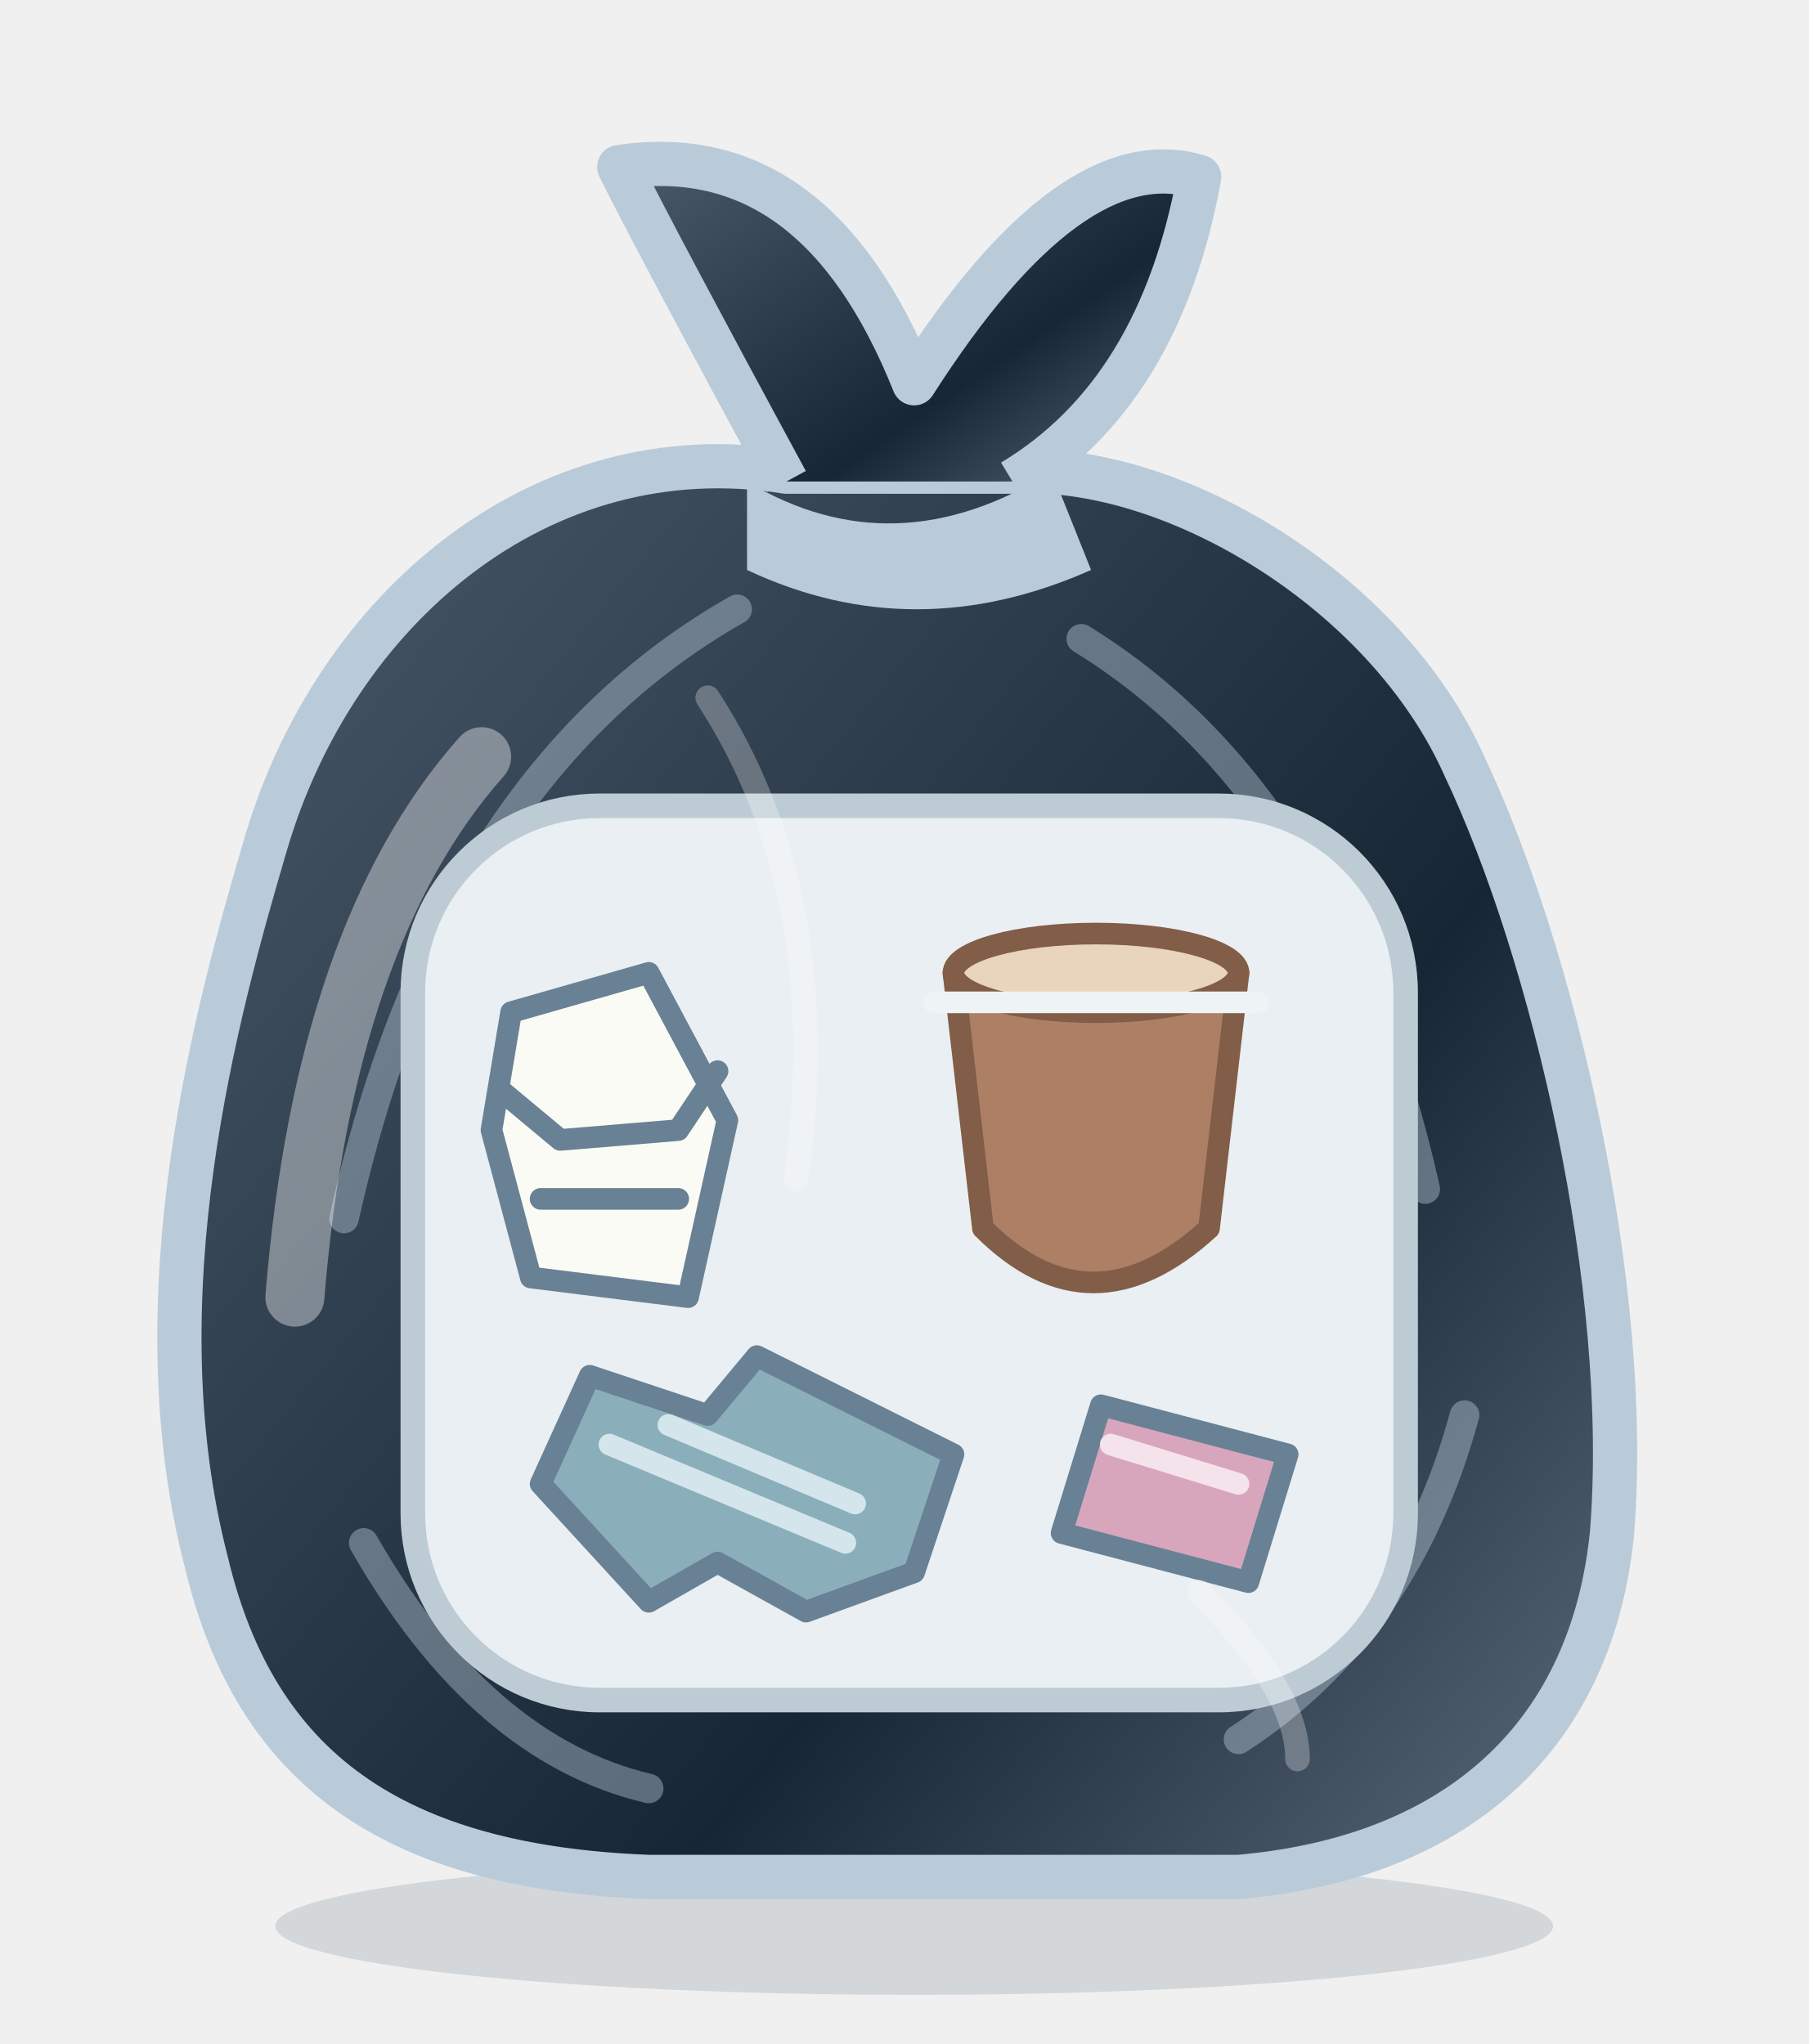
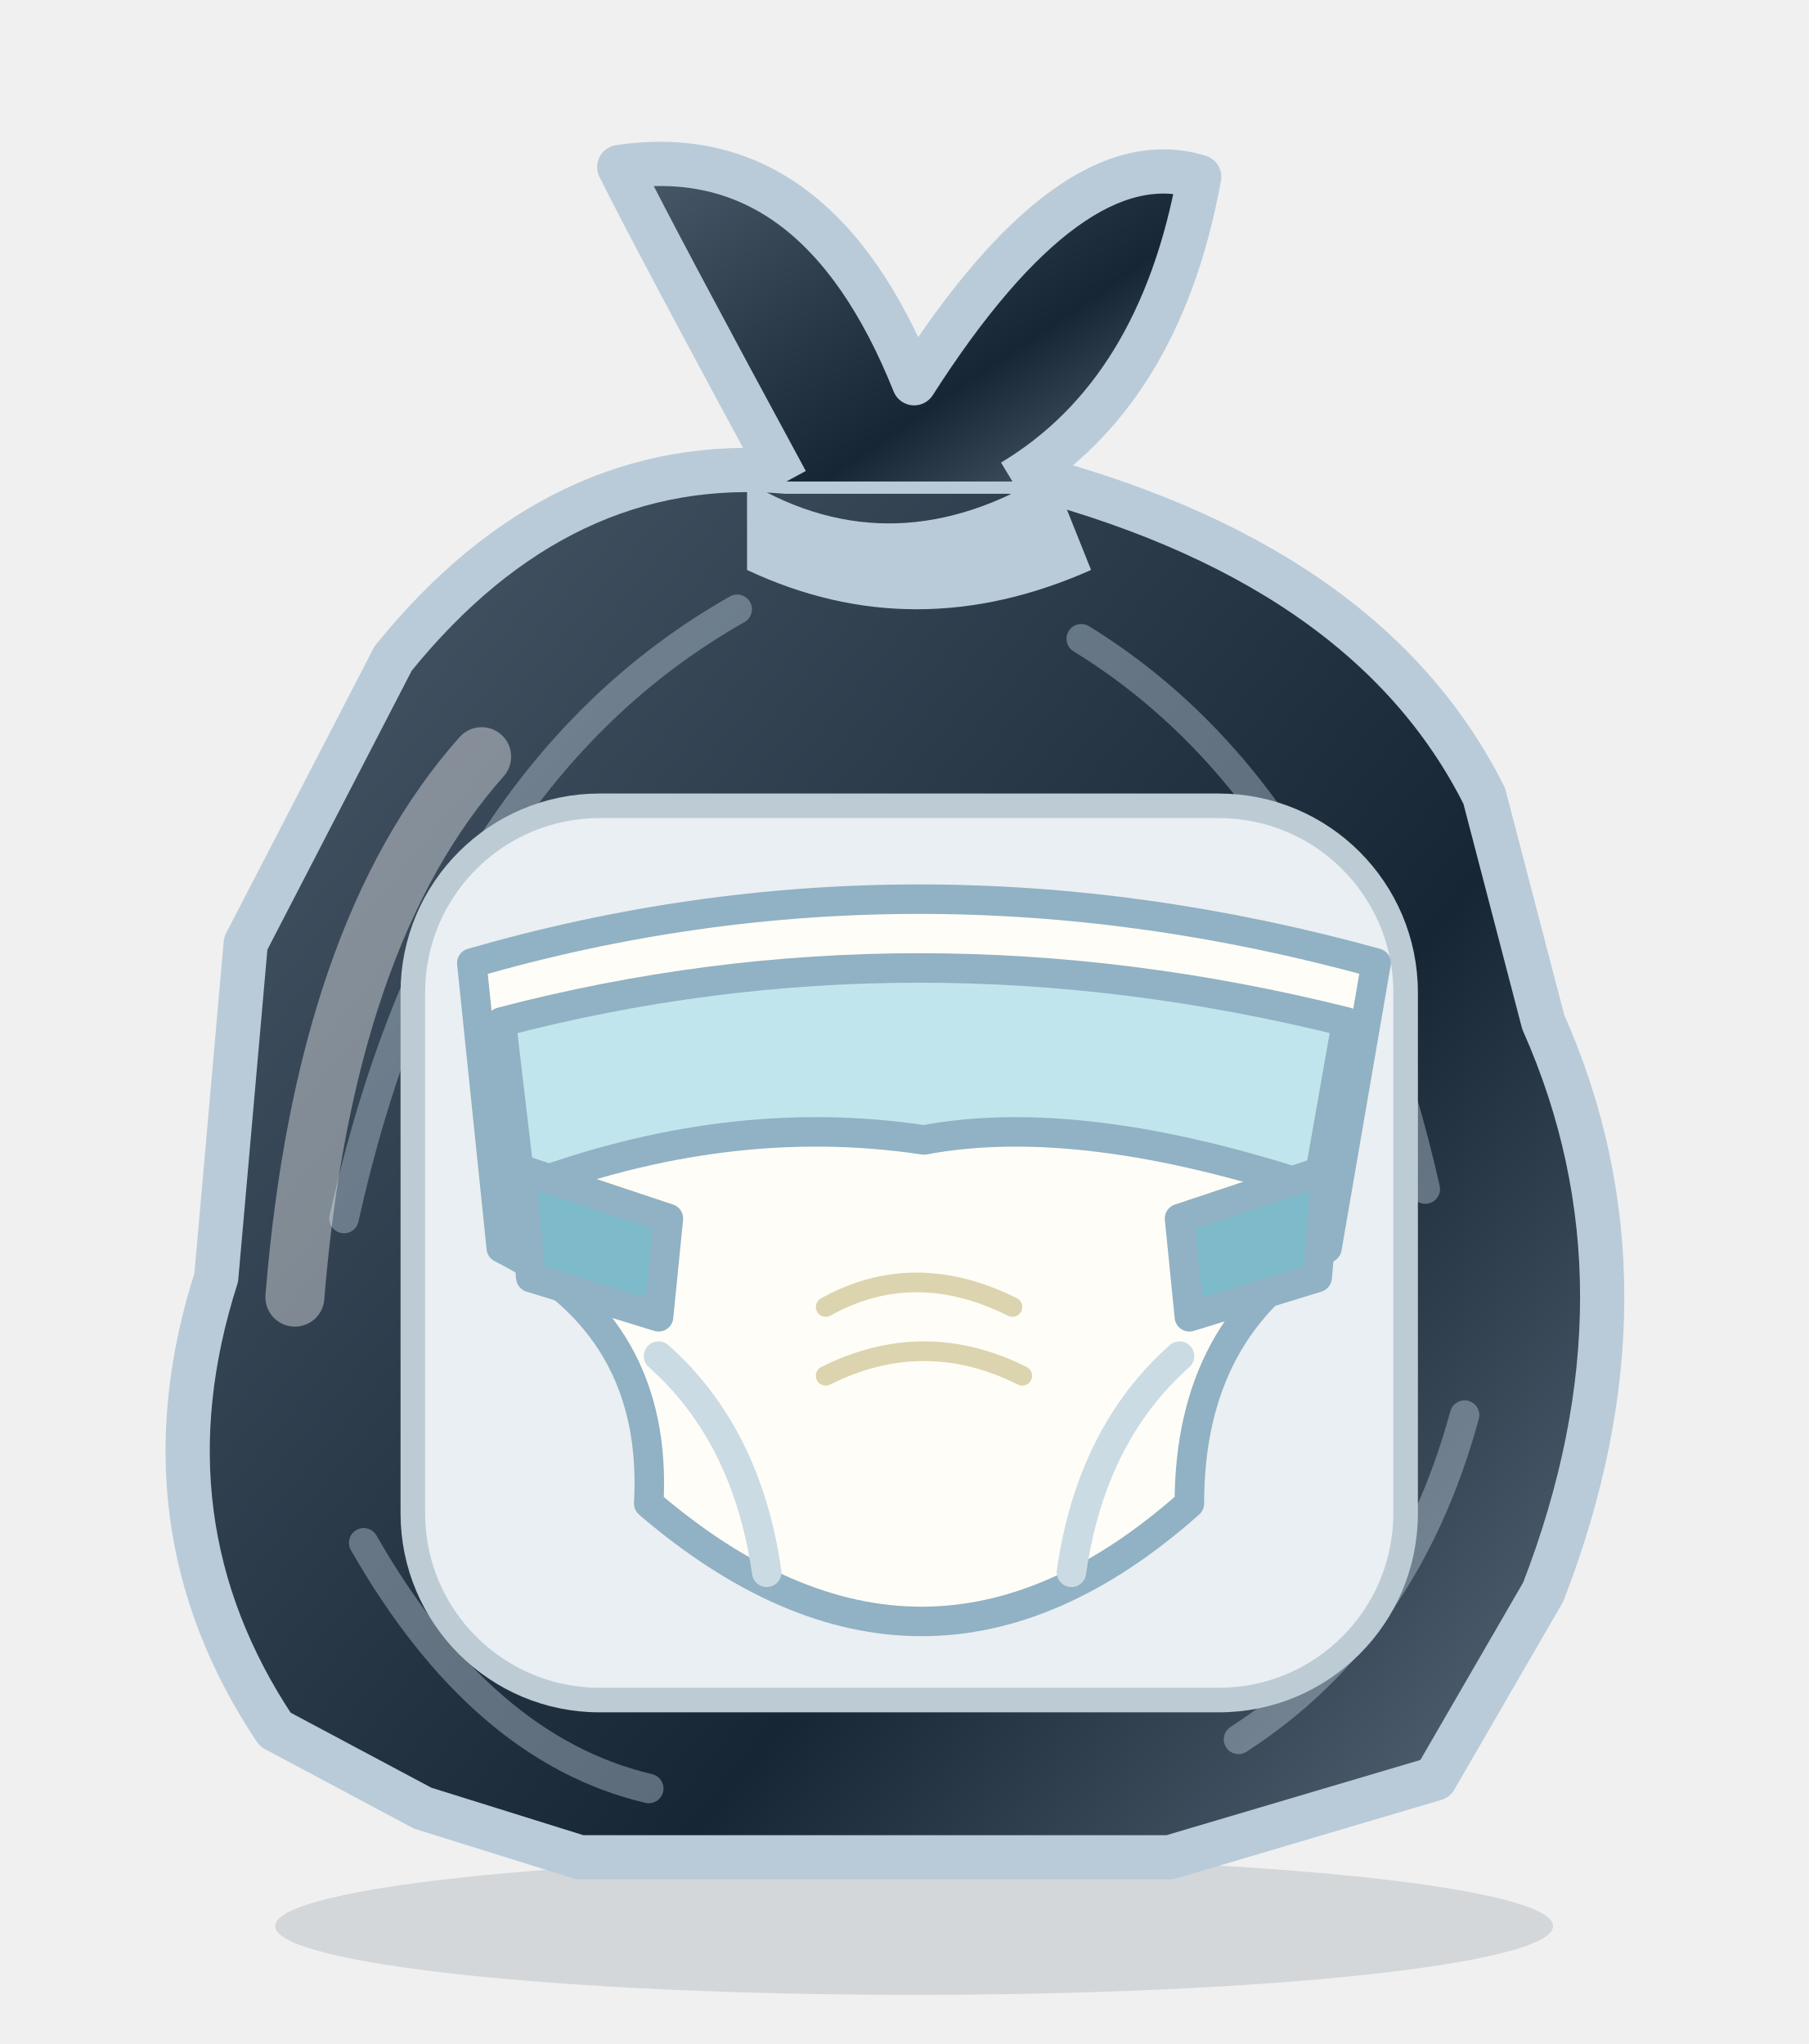
<svg xmlns="http://www.w3.org/2000/svg" viewBox="0 0 184 208">
  <defs>
    <linearGradient id="bag" x1="0" y1="0" x2="1" y2=".8">
      <stop stop-color="#4b5b6b" />
      <stop offset=".7" stop-color="#172635" />
      <stop offset="1" stop-color="#4b5b6b" />
    </linearGradient>
  </defs>
  <ellipse cx="93" cy="196" rx="65" ry="7" fill="#102e48" opacity=".13" />
-   <path d="M80 48C55 44 34 62 27 86C22 103 14 132 21 159C26 180 40 190 66 191L126 191C149 189 162 176 164 156C166 131 158 97 149 78C141 60 119 47 103 48Z" fill="url(#bag)" stroke="#b9cbd9" stroke-width="4.5" stroke-linejoin="round" />
+   <path d="M80 48Q57 46 40 67L25 96L22 130Q14 155 28 176L43 184L59 189L119 189L146 181L157 162Q169 131 157 104L151 81Q139 57 103 48Z" fill="url(#bag)" stroke="#b9cbd9" stroke-width="4.5" stroke-linejoin="round" />
  <path d="M80 49Q67 25 63 17Q83 14 93 39Q109 14 122 18Q118 40 103 49" fill="url(#bag)" stroke="#b9cbd9" stroke-width="4.5" stroke-linejoin="round" />
  <path d="M76 49Q91 58 107 48L111 58Q93 66 76 58Z" fill="#b9cbd9" />
  <path d="M75 62Q45 79 35 124M110 65Q136 81 145 121M37 157Q49 178 66 182M126 177Q143 166 149 144" fill="none" stroke="#b9cbd9" stroke-width="3" opacity=".42" stroke-linecap="round" />
  <path d="M49 77Q33 95 30 132" fill="none" stroke="#fff" stroke-width="6" opacity=".38" stroke-linecap="round" />
  <rect x="42" y="82" width="101" height="91" rx="19" fill="#e9eff2" stroke="#bdcbd5" stroke-width="2.5" />
-   <g stroke="#698194" stroke-width="2.2" stroke-linecap="round" stroke-linejoin="round">
-     <path d="M52 103 66 99 74 114 70 132 54 130 50 115Z" fill="#fbfbf5" />
-     <path d="M51 111 57 116 69 115 73 109M55 122 69 122" fill="none" />
-     <path d="M97 99H126L123 125Q111 136 100 125Z" fill="#ad8066" stroke="#825d48" />
-     <ellipse cx="111.5" cy="99" rx="14.5" ry="4" fill="#e9d4bd" stroke="#825d48" />
-     <path d="M95 102H128" stroke="#eef3f5" />
-     <path d="M55 151 60 140 72 144 77 138 97 148 93 160 82 164 73 159 66 163Z" fill="#8aafbb" />
-     <path d="M62 147 86 157M68 145 87 153" stroke="#d4e6eb" />
-     <path d="M112 143 131 148 127 161 108 156Z" fill="#d8a6bc" />
-     <path d="M113 147 126 151" stroke="#f4e3eb" />
+   <g stroke="#91b1c4" stroke-width="3" stroke-linecap="round" stroke-linejoin="round">
+     <path d="M48 98Q93 85 140 98L135 127Q121 135 121 153Q94 177 66 153Q67 135 51 127Z" fill="#fffdf7" />
+     <path d="M51 104Q93 93 137 104L134 121Q110 113 94 116Q74 113 53 121Z" fill="#c1e5ed" />
+     <path d="M53 119 68 124 67 134 54 130Z" fill="#7dbaca" />
+     <path d="M135 119 120 124 121 134 134 130Z" fill="#7dbaca" />
+     <path d="M67 138Q76 146 78 160M120 138Q111 146 109 160" fill="none" stroke="#cadbe4" />
+     <path d="M84 133Q93 128 103 133M84 140Q94 135 104 140" fill="none" stroke="#dbd4ae" stroke-width="2" />
  </g>
-   <path d="M72 71Q85 91 81 120M122 162Q132 172 132 179" fill="none" stroke="#fff" stroke-width="2.5" opacity=".27" stroke-linecap="round" />
</svg>
